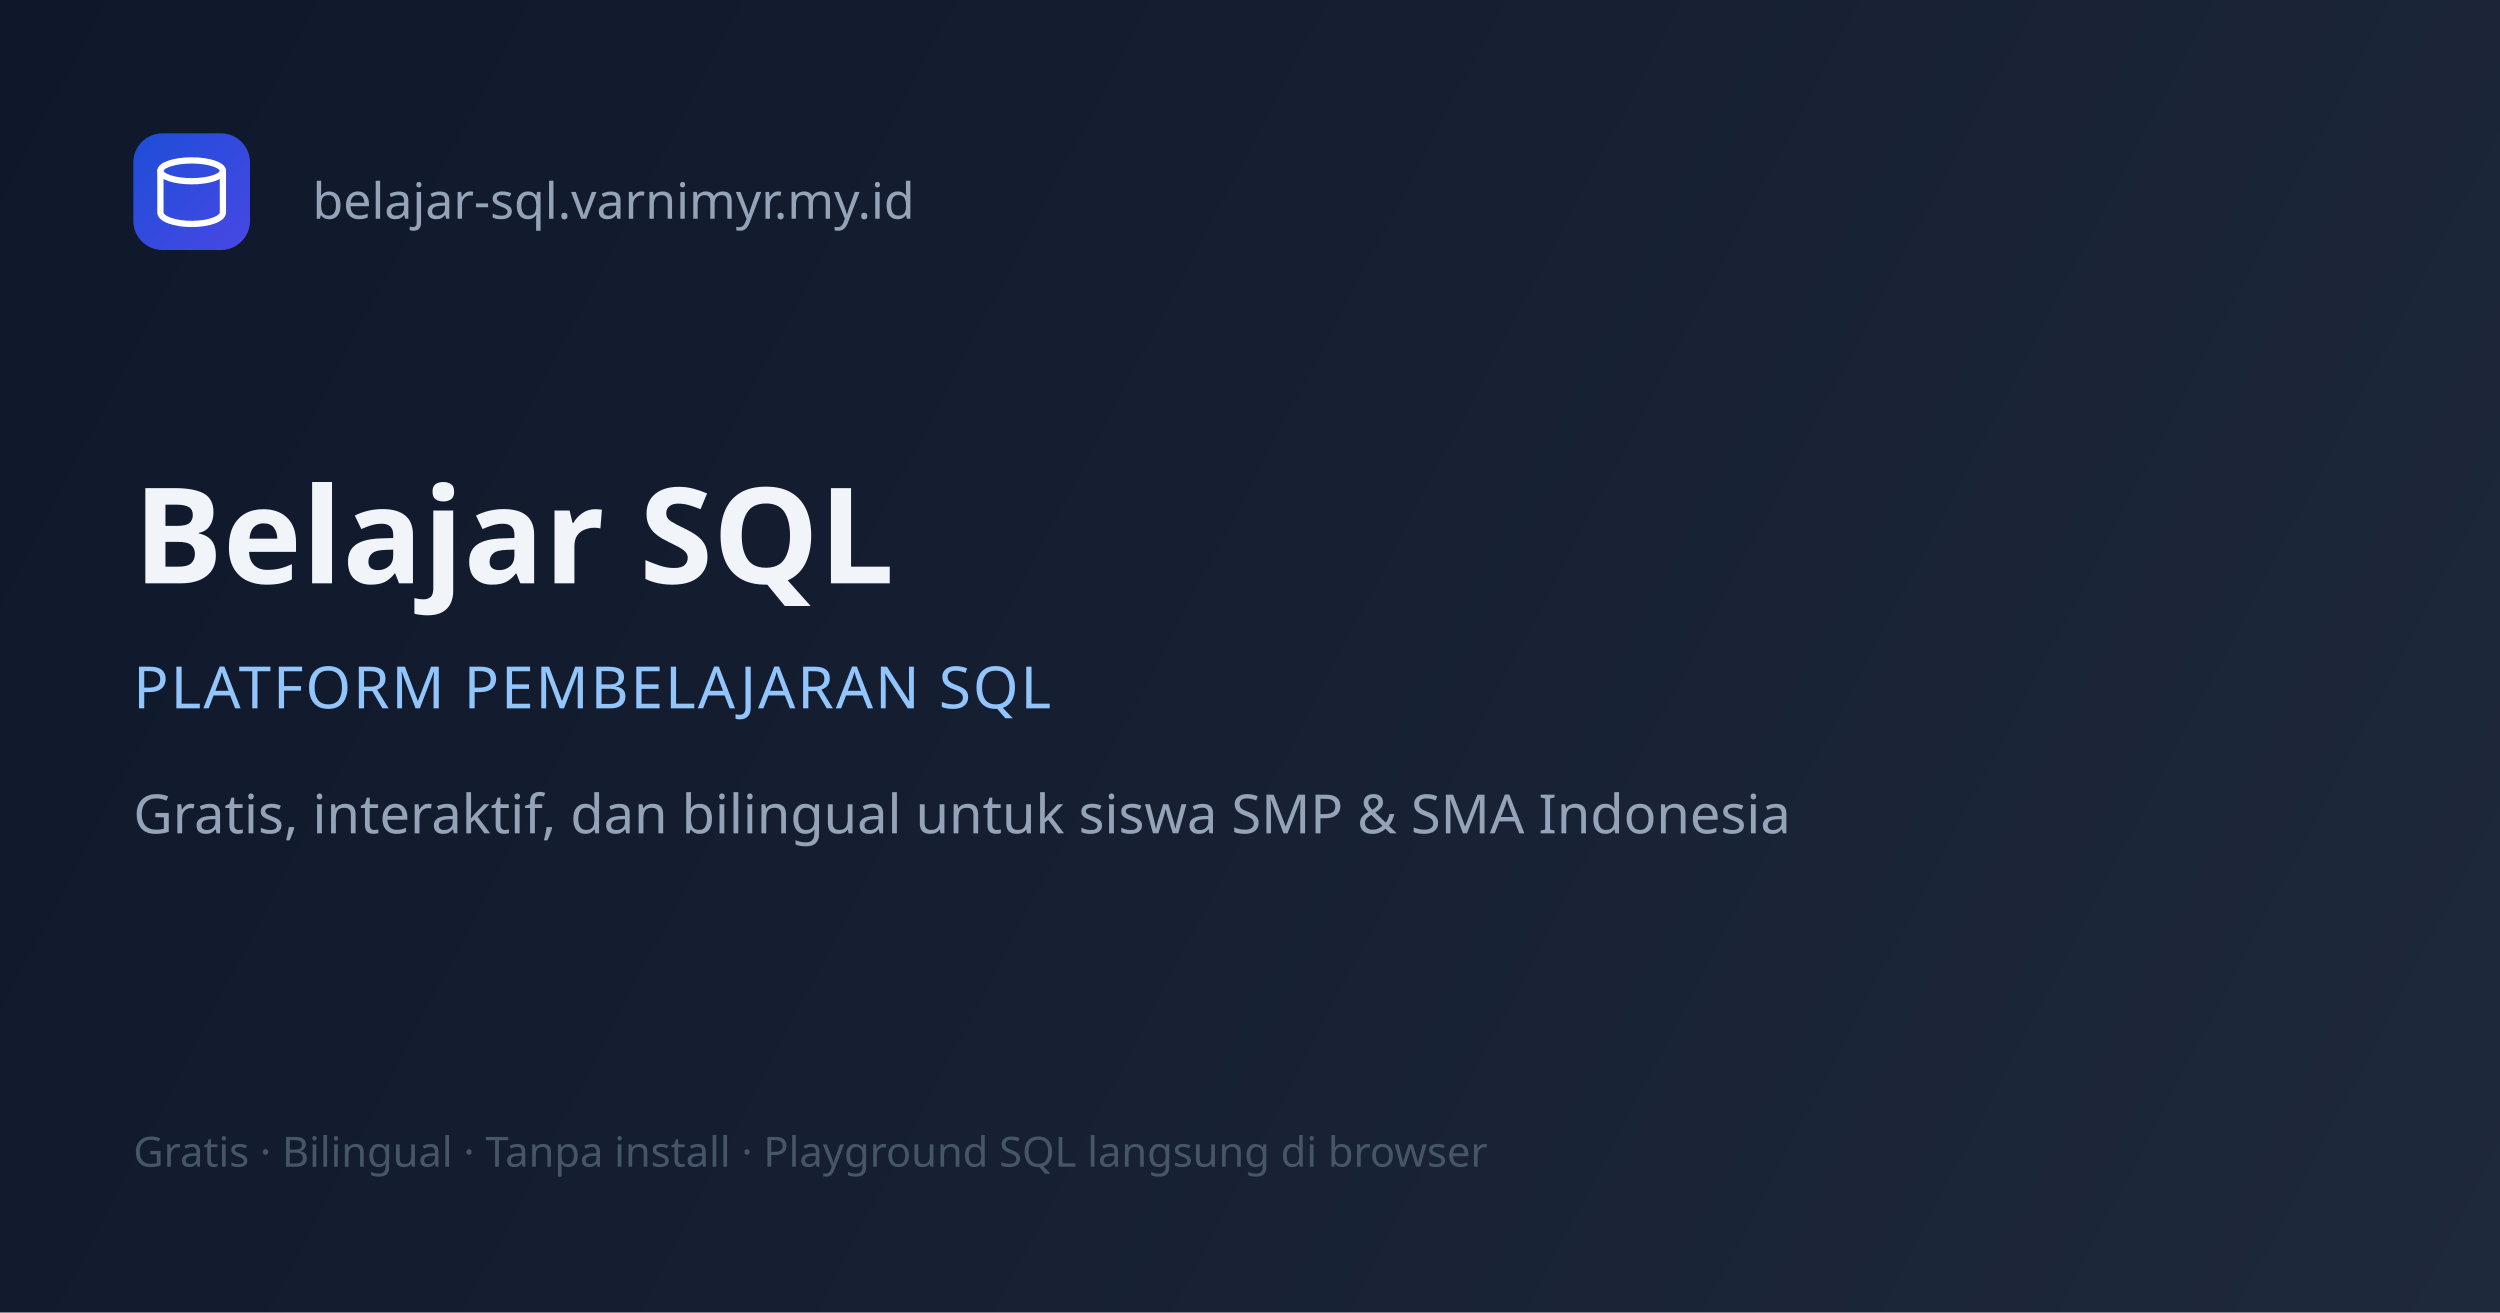
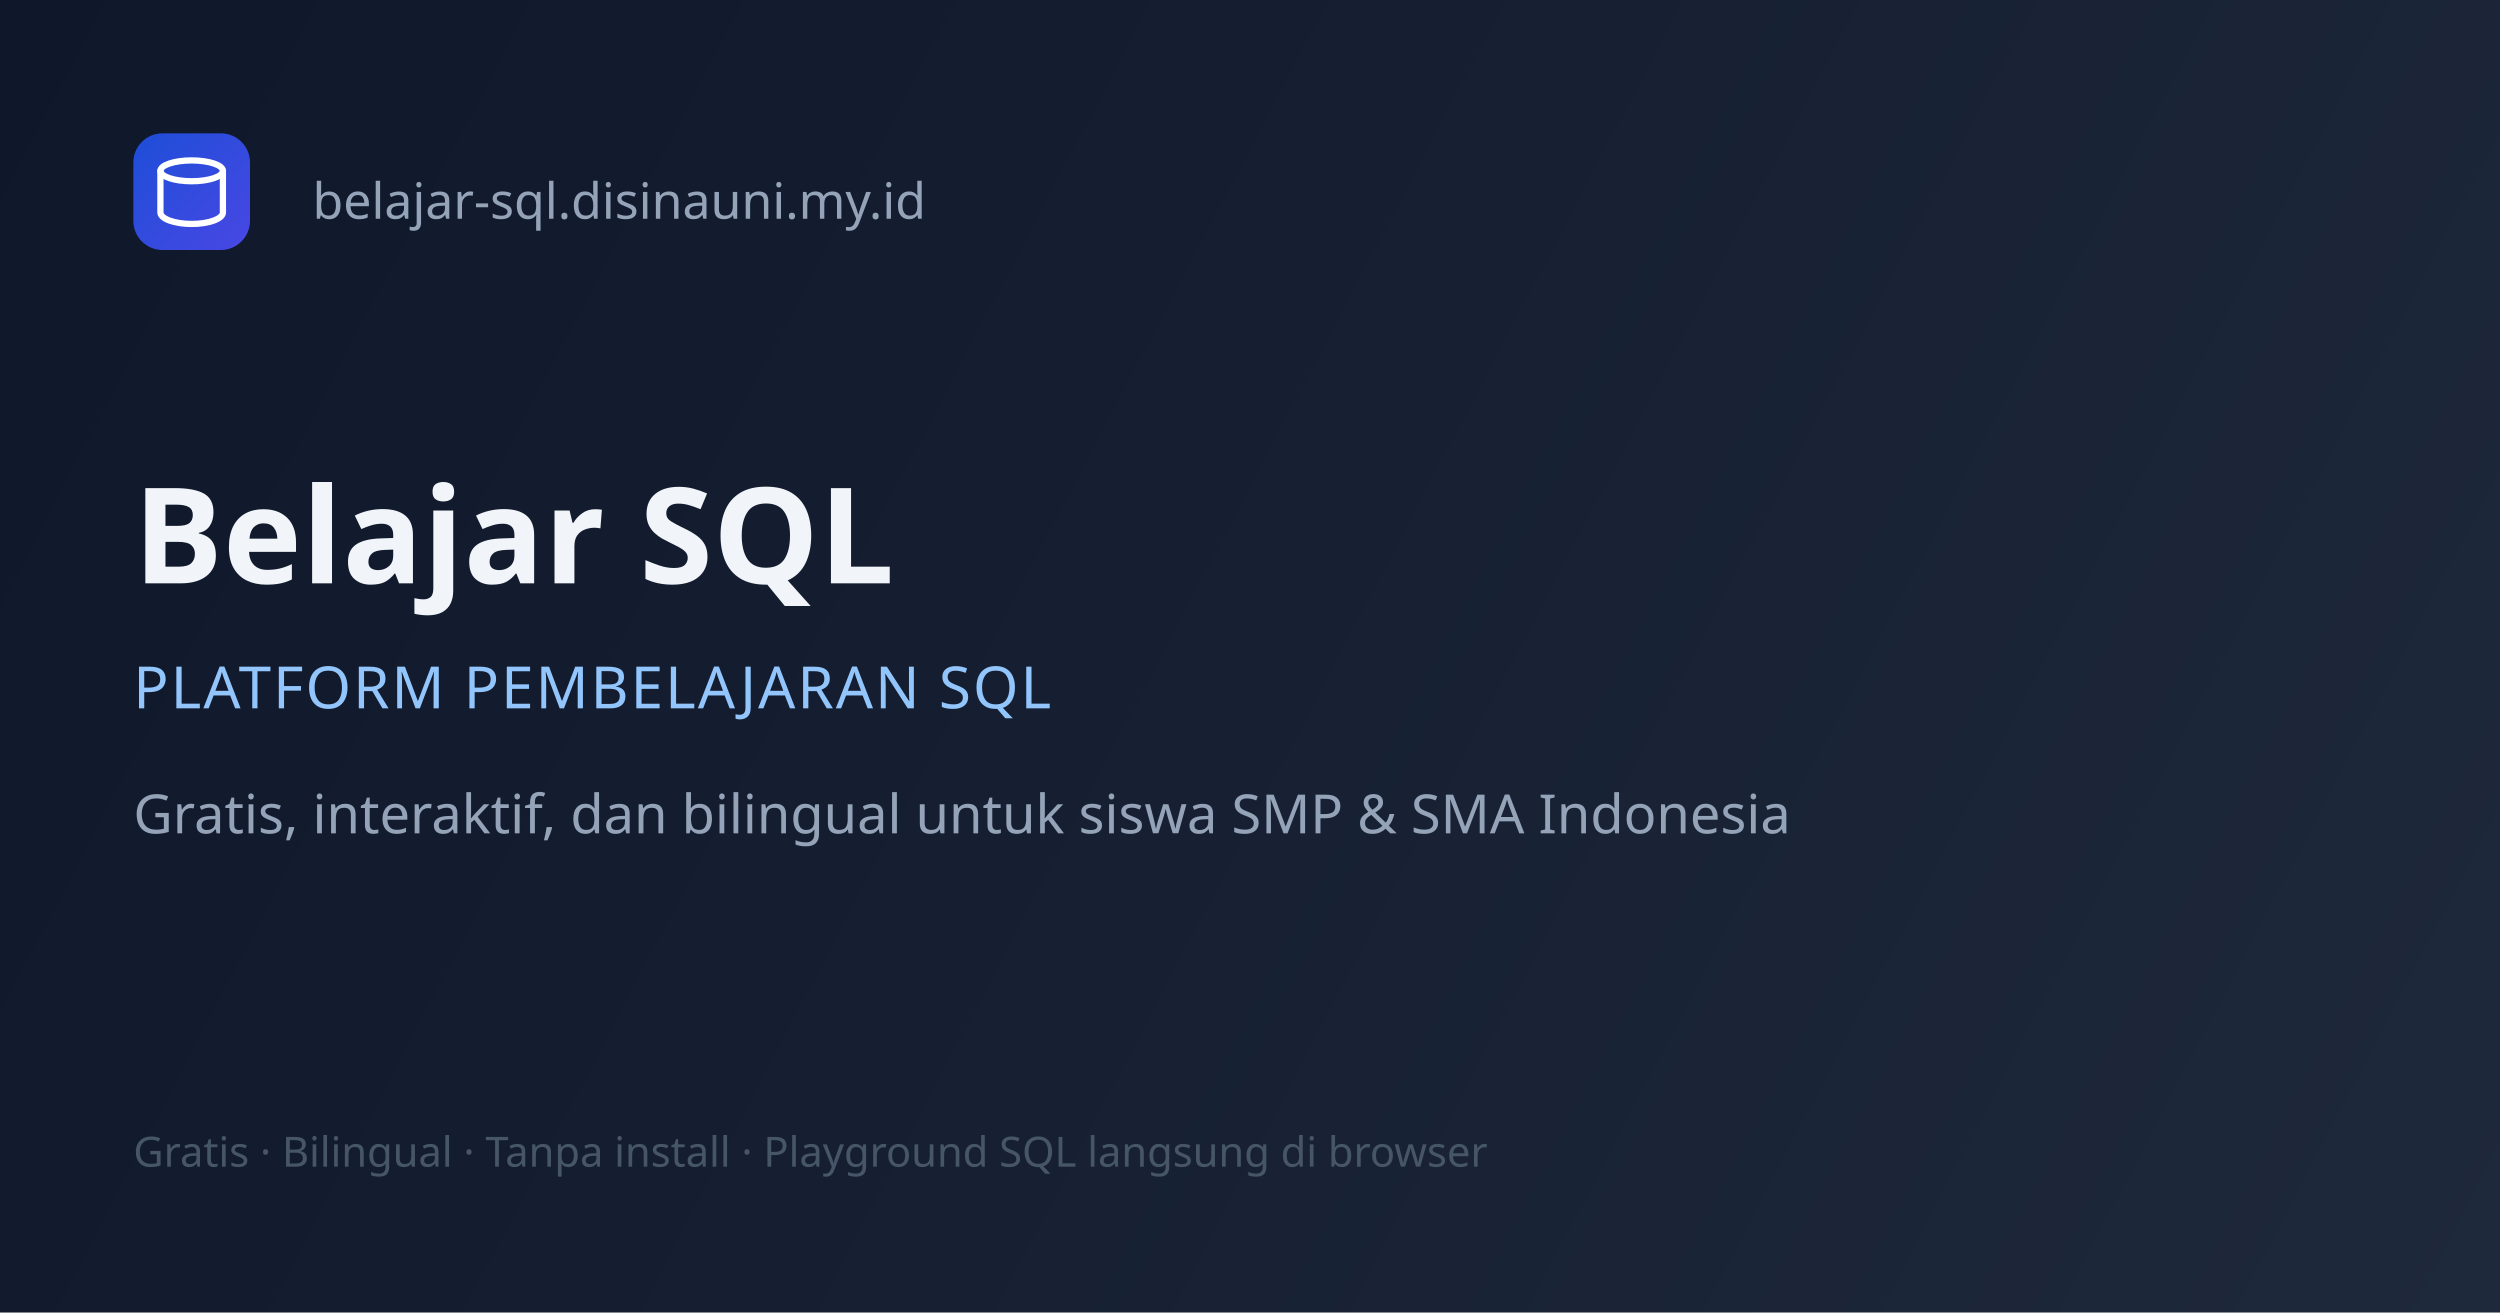
<svg xmlns="http://www.w3.org/2000/svg" viewBox="0 0 1200 630" width="1200" height="630">
  <defs>
    <linearGradient id="og-bg" x1="0" y1="0" x2="1200" y2="630" gradientUnits="userSpaceOnUse">
      <stop offset="0%" stop-color="#0f172a" />
      <stop offset="100%" stop-color="#1e293b" />
    </linearGradient>
    <linearGradient id="og-logo" x1="0" y1="0" x2="64" y2="64" gradientUnits="userSpaceOnUse">
      <stop offset="0%" stop-color="#1d4ed8" />
      <stop offset="100%" stop-color="#4f46e5" />
    </linearGradient>
  </defs>
  <rect width="1200" height="630" fill="url(#og-bg)" />
  <g transform="translate(64,64)">
    <rect width="56" height="56" rx="14" fill="url(#og-logo)" />
    <ellipse cx="28" cy="18" rx="15" ry="5" fill="none" stroke="white" stroke-width="3" />
    <path d="M13 18 V38 C13 41 19.7 43.5 28 43.5 C36.3 43.5 43 41 43 38 V18" fill="none" stroke="white" stroke-width="3" stroke-linecap="round" />
  </g>
-   <text x="150" y="105" font-family="'Segoe UI', system-ui, sans-serif" font-size="24" fill="#94a3b8">belajar-sql.varnimyr.my.id</text>
+   <text x="150" y="105" font-family="'Segoe UI', system-ui, sans-serif" font-size="24" fill="#94a3b8">belajar-sql.disinauni.my.id</text>
  <text x="64" y="280" font-family="'Segoe UI', system-ui, sans-serif" font-size="64" font-weight="700" fill="#f1f5f9">Belajar SQL</text>
  <text x="64" y="340" font-family="'Segoe UI', system-ui, sans-serif" font-size="28" fill="#93c5fd" letter-spacing="1">PLATFORM PEMBELAJARAN SQL</text>
  <text x="64" y="400" font-family="'Segoe UI', system-ui, sans-serif" font-size="26" fill="#94a3b8">Gratis, interaktif, dan bilingual untuk siswa SMP &amp; SMA Indonesia</text>
  <text x="64" y="560" font-family="'Segoe UI', system-ui, sans-serif" font-size="20" fill="#475569">Gratis · Bilingual · Tanpa install · Playground SQL langsung di browser</text>
</svg>
